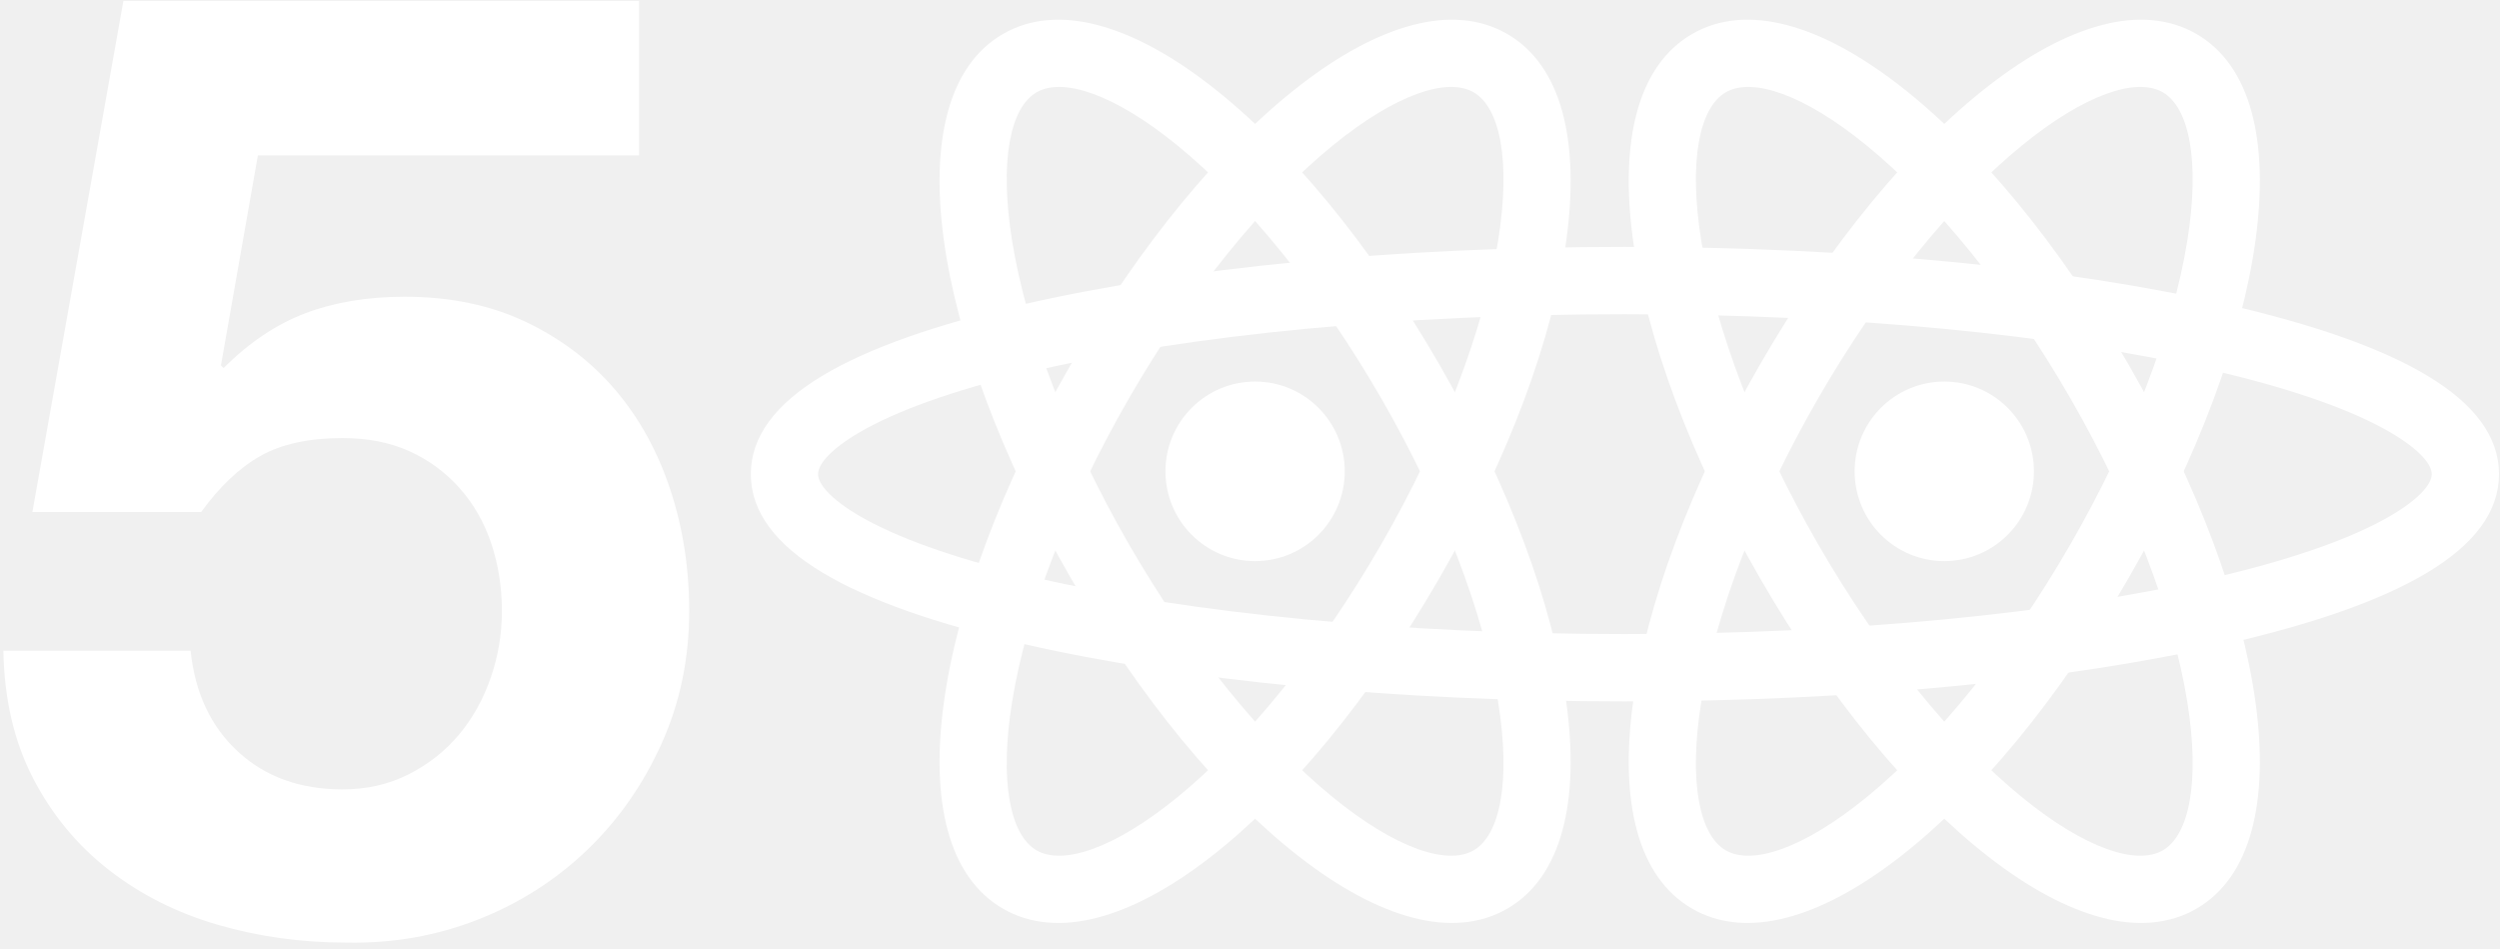
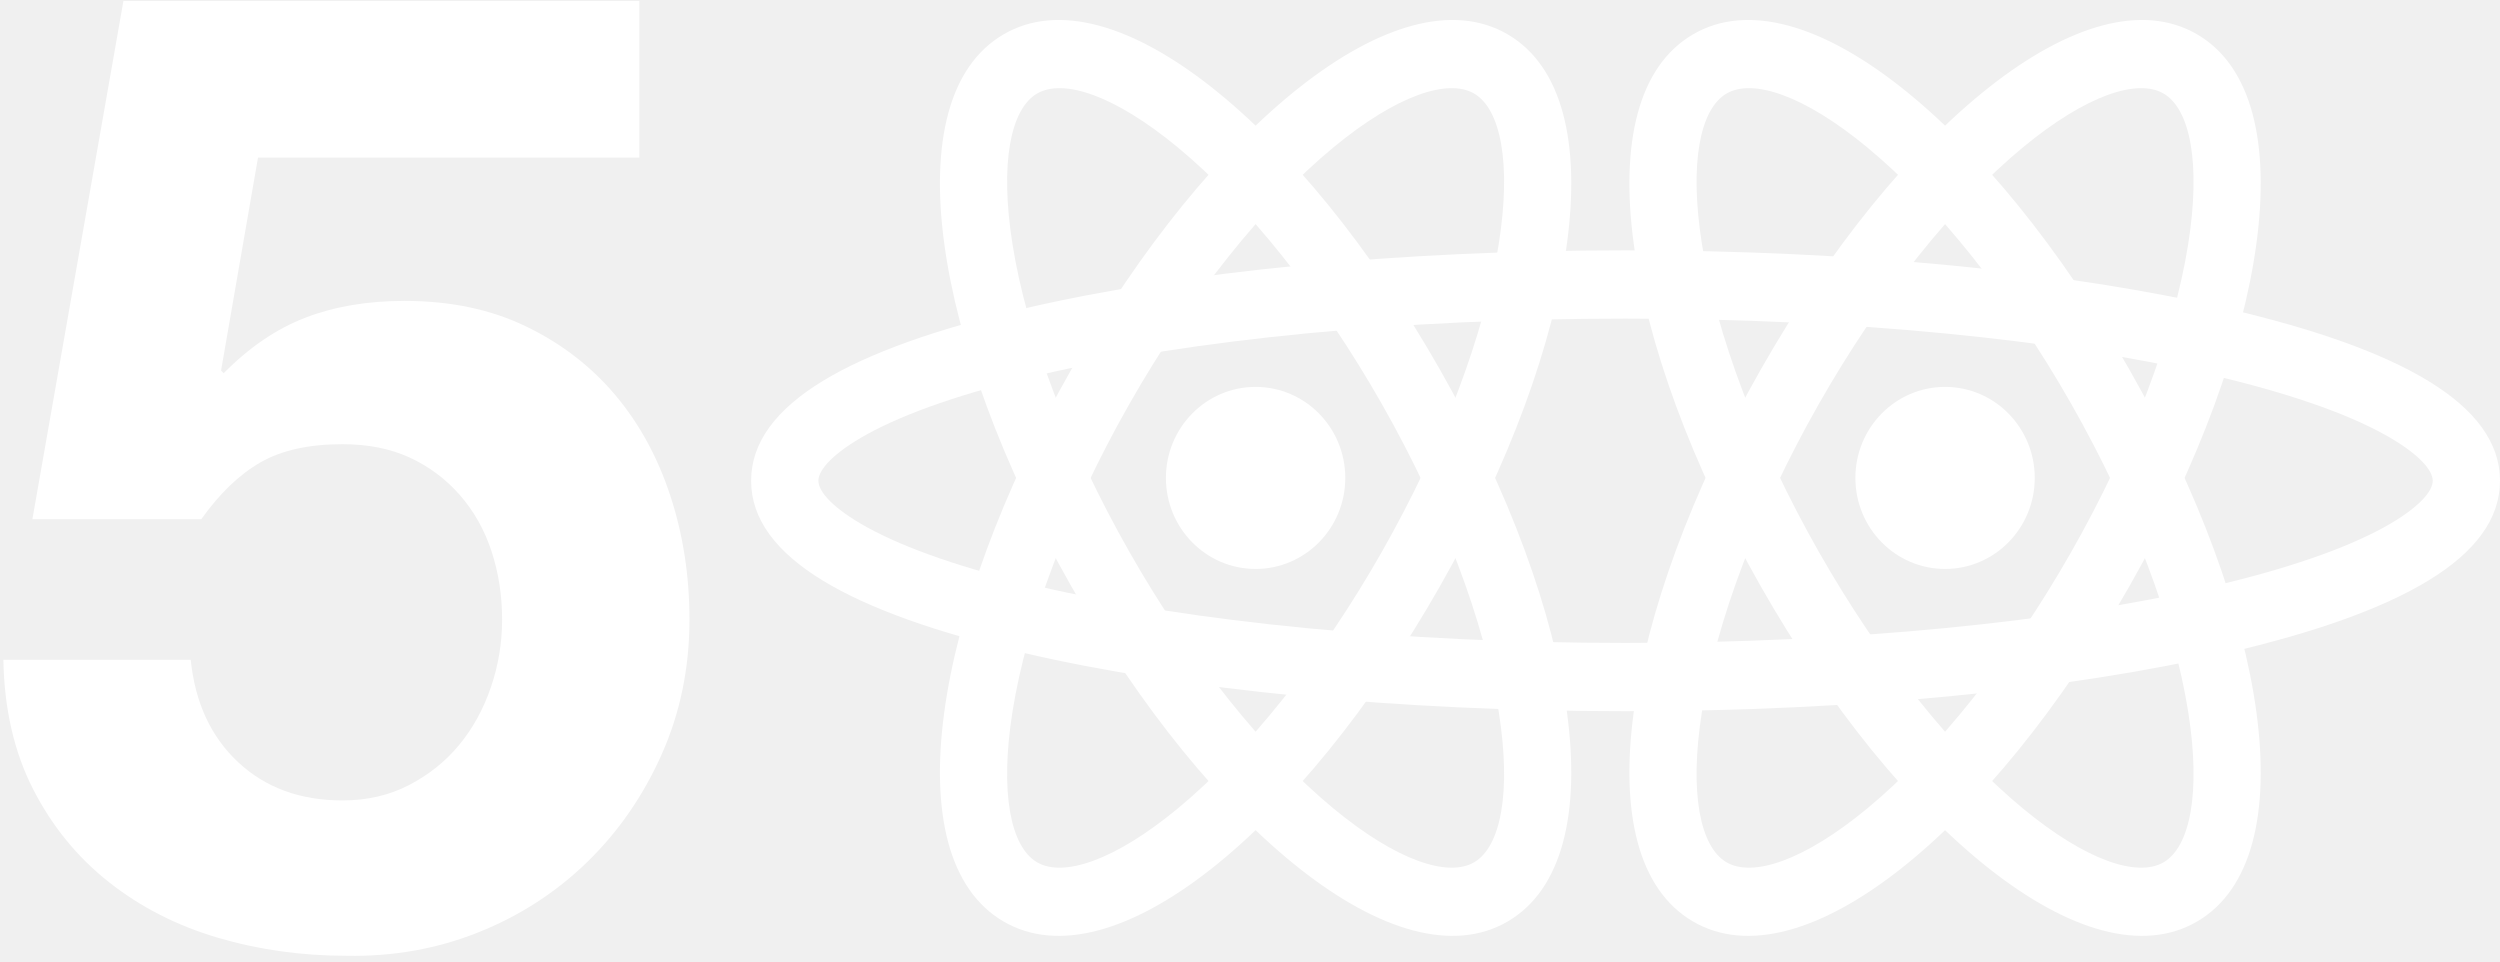
- <svg xmlns="http://www.w3.org/2000/svg" width="261px" height="99px" viewBox="0 0 261 99" version="1.1">
+ <svg xmlns="http://www.w3.org/2000/svg" width="260px" height="100px" viewBox="0 0 260 100" version="1.1">
  <defs />
  <g id="Page-1" stroke="none" stroke-width="1" fill="none" fill-rule="evenodd">
    <g id="logo" fill="#FFFFFF">
-       <g id="Group" transform="translate(78.41704, 1.757396)">
-         <ellipse id="Oval" cx="52.668" cy="47.45" rx="9.363" ry="9.373" />
-         <path d="M154.149,30.027 C137.514,26.197 115.138,24.018 91.291,24.018 C67.445,24.018 45.069,26.197 28.434,30.027 C10.424,34.173 0,39.847 0,47.743 C0,55.638 10.424,61.312 28.434,65.459 C45.069,69.288 67.445,71.467 91.291,71.467 C115.138,71.467 137.514,69.288 154.149,65.459 C172.159,61.312 182.583,55.638 182.583,47.743 C182.583,39.847 172.159,34.173 154.149,30.027 Z M170.496,52.521 C166.409,54.747 160.291,56.831 152.574,58.608 C136.498,62.309 114.64,64.438 91.291,64.438 C67.943,64.438 46.085,62.309 30.008,58.608 C22.292,56.831 16.174,54.747 12.087,52.521 C8.566,50.605 7.022,48.868 7.022,47.743 C7.022,46.617 8.566,44.88 12.087,42.964 C16.174,40.739 22.292,38.654 30.008,36.877 C46.085,33.176 67.943,31.047 91.291,31.047 C114.64,31.047 136.498,33.176 152.574,36.877 C160.291,38.654 166.409,40.739 170.496,42.964 C174.017,44.88 175.561,46.617 175.561,47.743 C175.561,48.868 174.017,50.605 170.496,52.521 Z" id="Oval" />
-         <path d="M26.334,93.108 C37.771,99.718 57.446,83.687 71.927,58.58 C86.407,33.473 90.439,8.401 79.002,1.791 C67.565,-4.819 47.89,11.213 33.41,36.32 C18.929,61.426 14.897,86.498 26.334,93.108 Z M60.797,13.415 C67.389,8.043 72.756,6.299 75.491,7.879 C78.226,9.459 79.4,14.985 78.049,23.386 C76.563,32.621 72.25,43.96 65.845,55.065 C59.44,66.171 51.787,75.579 44.54,81.484 C37.947,86.856 32.58,88.601 29.845,87.02 C27.111,85.44 25.937,79.914 27.288,71.514 C28.773,62.278 33.086,50.94 39.491,39.834 C45.897,28.729 53.549,19.32 60.797,13.415 Z" id="Oval" />
-         <path d="M79.002,93.108 C90.439,86.498 86.407,61.426 71.927,36.32 C57.446,11.213 37.771,-4.819 26.334,1.791 C14.897,8.401 18.929,33.473 33.41,58.58 C47.89,83.687 67.565,99.718 79.002,93.108 Z M27.288,23.386 C25.937,14.985 27.111,9.459 29.845,7.879 C32.58,6.299 37.947,8.043 44.54,13.415 C51.787,19.32 59.44,28.729 65.845,39.834 C72.25,50.94 76.563,62.278 78.049,71.514 C79.4,79.914 78.226,85.44 75.491,87.02 C72.756,88.601 67.389,86.856 60.797,81.484 C53.549,75.579 45.897,66.171 39.491,55.065 C33.086,43.96 28.773,32.621 27.288,23.386 Z" id="Oval" />
+       <g id="Group" transform="translate(78.11659, 1.775148)">
+         <ellipse id="Oval" cx="52.466" cy="47.929" rx="9.327" ry="9.467" />
+         <path d="M153.558,30.33 C136.987,26.461 114.697,24.26 90.942,24.26 C67.186,24.26 44.896,26.461 28.325,30.33 C10.384,34.518 0,40.25 0,48.225 C0,56.2 10.384,61.931 28.325,66.12 C44.896,69.988 67.186,72.189 90.942,72.189 C114.697,72.189 136.987,69.988 153.558,66.12 C171.5,61.931 181.883,56.2 181.883,48.225 C181.883,40.25 171.5,34.518 153.558,30.33 Z M169.843,53.052 C165.771,55.3 159.677,57.405 151.99,59.2 C135.975,62.939 114.201,65.089 90.942,65.089 C67.682,65.089 45.909,62.939 29.894,59.2 C22.206,57.405 16.112,55.3 12.04,53.052 C8.533,51.116 6.996,49.362 6.996,48.225 C6.996,47.088 8.533,45.333 12.04,43.398 C16.112,41.15 22.206,39.044 29.894,37.25 C45.909,33.511 67.682,31.361 90.942,31.361 C114.201,31.361 135.975,33.511 151.99,37.25 C159.677,39.044 165.771,41.15 169.843,43.398 C173.35,45.333 174.888,47.088 174.888,48.225 C174.888,49.362 173.35,51.116 169.843,53.052 Z" id="Oval" />
+         <path d="M26.233,94.049 C37.626,100.725 57.226,84.532 71.651,59.172 C86.076,33.811 90.093,8.486 78.7,1.809 C67.306,-4.867 47.707,11.326 33.282,36.686 C18.857,62.047 14.84,87.372 26.233,94.049 Z M60.564,13.55 C67.131,8.125 72.478,6.362 75.202,7.959 C77.926,9.555 79.096,15.136 77.75,23.622 C76.27,32.95 71.973,44.404 65.593,55.621 C59.212,66.839 51.588,76.343 44.369,82.308 C37.802,87.733 32.455,89.496 29.731,87.899 C27.007,86.303 25.837,80.722 27.183,72.236 C28.663,62.907 32.959,51.454 39.34,40.237 C45.721,29.019 53.344,19.515 60.564,13.55 Z" id="Oval" />
+         <path d="M78.7,94.049 C90.093,87.372 86.076,62.047 71.651,36.686 C57.226,11.326 37.626,-4.867 26.233,1.809 C14.84,8.486 18.857,33.811 33.282,59.172 C47.707,84.532 67.306,100.725 78.7,94.049 Z M27.183,23.622 C25.837,15.136 27.007,9.555 29.731,7.959 C32.455,6.362 37.802,8.125 44.369,13.55 C51.588,19.515 59.212,29.019 65.593,40.237 C71.973,51.454 76.27,62.907 77.75,72.236 C79.096,80.722 77.926,86.303 75.202,87.899 C72.478,89.496 67.131,87.733 60.564,82.308 C53.344,76.343 45.721,66.839 39.34,55.621 C32.959,44.404 28.663,32.95 27.183,23.622 Z" id="Oval" />
      </g>
-       <g id="Oval-+-Oval-+-Oval" transform="translate(169.7085, 1.757396)">
-         <ellipse id="Oval" cx="33.357" cy="47.45" rx="9.363" ry="9.373" />
-         <path d="M7.022,93.108 C18.46,99.718 38.134,83.687 52.615,58.58 C67.095,33.473 71.128,8.401 59.691,1.791 C48.253,-4.819 28.579,11.213 14.098,36.32 C-0.382,61.426 -4.415,86.498 7.022,93.108 Z M41.485,13.415 C48.077,8.043 53.445,6.299 56.179,7.879 C58.914,9.459 60.088,14.985 58.737,23.386 C57.252,32.621 52.938,43.96 46.533,55.065 C40.128,66.171 32.475,75.579 25.228,81.484 C18.636,86.856 13.268,88.601 10.534,87.02 C7.799,85.44 6.625,79.914 7.976,71.514 C9.461,62.278 13.775,50.94 20.18,39.834 C26.585,28.729 34.238,19.32 41.485,13.415 Z" id="Oval" />
-         <path d="M59.691,93.108 C71.128,86.498 67.095,61.426 52.615,36.32 C38.134,11.213 18.46,-4.819 7.022,1.791 C-4.415,8.401 -0.382,33.473 14.098,58.58 C28.579,83.687 48.253,99.718 59.691,93.108 Z M7.976,23.386 C6.625,14.985 7.799,9.459 10.534,7.879 C13.268,6.299 18.636,8.043 25.228,13.415 C32.475,19.32 40.128,28.729 46.533,39.834 C52.938,50.94 57.252,62.278 58.737,71.514 C60.088,79.914 58.914,85.44 56.179,87.02 C53.445,88.601 48.077,86.856 41.485,81.484 C34.238,75.579 26.585,66.171 20.18,55.065 C13.775,43.96 9.461,32.621 7.976,23.386 Z" id="Oval" />
+       <g id="Oval-+-Oval-+-Oval" transform="translate(169.0583, 1.775148)">
+         <ellipse id="Oval" cx="33.229" cy="47.929" rx="9.327" ry="9.467" />
+         <path d="M6.996,94.049 C18.389,100.725 37.988,84.532 52.413,59.172 C66.838,33.811 70.855,8.486 59.462,1.809 C48.069,-4.867 28.469,11.326 14.044,36.686 C-0.381,62.047 -4.398,87.372 6.996,94.049 Z M41.326,13.55 C47.893,8.125 53.24,6.362 55.964,7.959 C58.688,9.555 59.858,15.136 58.512,23.622 C57.032,32.95 52.736,44.404 46.355,55.621 C39.974,66.839 32.351,76.343 25.131,82.308 C18.564,87.733 13.217,89.496 10.493,87.899 C7.769,86.303 6.6,80.722 7.945,72.236 C9.425,62.907 13.722,51.454 20.102,40.237 C26.483,29.019 34.107,19.515 41.326,13.55 Z" id="Oval" />
+         <path d="M59.462,94.049 C70.855,87.372 66.838,62.047 52.413,36.686 C37.988,11.326 18.389,-4.867 6.996,1.809 C-4.398,8.486 -0.381,33.811 14.044,59.172 C28.469,84.532 48.069,100.725 59.462,94.049 Z M7.945,23.622 C6.6,15.136 7.769,9.555 10.493,7.959 C13.217,6.362 18.564,8.125 25.131,13.55 C32.351,19.515 39.974,29.019 46.355,40.237 C52.736,51.454 57.032,62.907 58.512,72.236 C59.858,80.722 58.688,86.303 55.964,87.899 C53.24,89.496 47.893,87.733 41.326,82.308 C34.107,76.343 26.483,66.839 20.102,55.621 C13.722,44.404 9.425,32.95 7.945,23.622 Z" id="Oval" />
      </g>
-       <path d="M66.745,16.226 L66.745,0.093 L12.886,0.093 L3.382,53.456 L21.013,53.456 C22.942,50.79 25.008,48.836 27.212,47.595 C29.416,46.354 32.263,45.734 35.752,45.734 C38.415,45.734 40.757,46.194 42.777,47.113 C44.798,48.032 46.542,49.319 48.012,50.974 C49.481,52.628 50.583,54.559 51.318,56.765 C52.052,58.971 52.42,61.315 52.42,63.797 C52.42,66.187 52.029,68.508 51.249,70.761 C50.468,73.013 49.366,74.989 47.943,76.69 C46.519,78.39 44.775,79.769 42.708,80.826 C40.642,81.884 38.324,82.412 35.752,82.412 C31.344,82.412 27.717,81.102 24.87,78.482 C22.023,75.862 20.37,72.346 19.911,67.934 L0.351,67.934 C0.443,72.99 1.476,77.425 3.45,81.24 C5.425,85.055 8.065,88.249 11.371,90.823 C14.677,93.397 18.465,95.305 22.735,96.546 C27.005,97.787 31.482,98.407 36.165,98.407 C41.033,98.499 45.624,97.695 49.94,95.994 C54.256,94.293 58.044,91.88 61.304,88.755 C64.564,85.629 67.159,81.93 69.087,77.655 C71.016,73.38 71.98,68.761 71.98,63.797 C71.98,59.293 71.314,55.041 69.982,51.043 C68.651,47.044 66.722,43.574 64.197,40.632 C61.672,37.69 58.572,35.346 54.899,33.6 C51.226,31.853 47.002,30.98 42.226,30.98 C38.369,30.98 34.926,31.554 31.895,32.703 C28.865,33.853 26.018,35.76 23.355,38.426 L23.079,38.15 L26.936,16.226 L66.745,16.226 Z" id="5" />
+       <path d="M66.49,16.39 L66.49,0.094 L12.837,0.094 L3.369,53.996 L20.933,53.996 C22.854,51.303 24.912,49.33 27.108,48.076 C29.303,46.823 32.139,46.196 35.615,46.196 C38.268,46.196 40.601,46.66 42.613,47.589 C44.626,48.517 46.364,49.817 47.828,51.489 C49.291,53.16 50.389,55.11 51.121,57.338 C51.853,59.567 52.219,61.935 52.219,64.442 C52.219,66.856 51.83,69.2 51.052,71.475 C50.275,73.75 49.177,75.747 47.759,77.464 C46.341,79.182 44.603,80.575 42.545,81.643 C40.487,82.711 38.177,83.245 35.615,83.245 C31.224,83.245 27.611,81.921 24.775,79.275 C21.939,76.629 20.292,73.077 19.835,68.62 L0.35,68.62 C0.441,73.727 1.47,78.207 3.437,82.061 C5.404,85.914 8.034,89.141 11.327,91.741 C14.621,94.341 18.394,96.267 22.648,97.521 C26.902,98.774 31.361,99.401 36.027,99.401 C40.875,99.494 45.449,98.682 49.749,96.964 C54.048,95.246 57.822,92.809 61.07,89.651 C64.317,86.494 66.901,82.757 68.822,78.439 C70.744,74.122 71.704,69.456 71.704,64.442 C71.704,59.892 71.041,55.597 69.714,51.558 C68.388,47.519 66.467,44.014 63.951,41.042 C61.435,38.071 58.348,35.703 54.689,33.939 C51.03,32.175 46.822,31.293 42.065,31.293 C38.222,31.293 34.792,31.873 31.773,33.034 C28.754,34.195 25.918,36.121 23.265,38.814 L22.991,38.535 L26.833,16.39 L66.49,16.39 Z" id="5" />
    </g>
  </g>
</svg>
